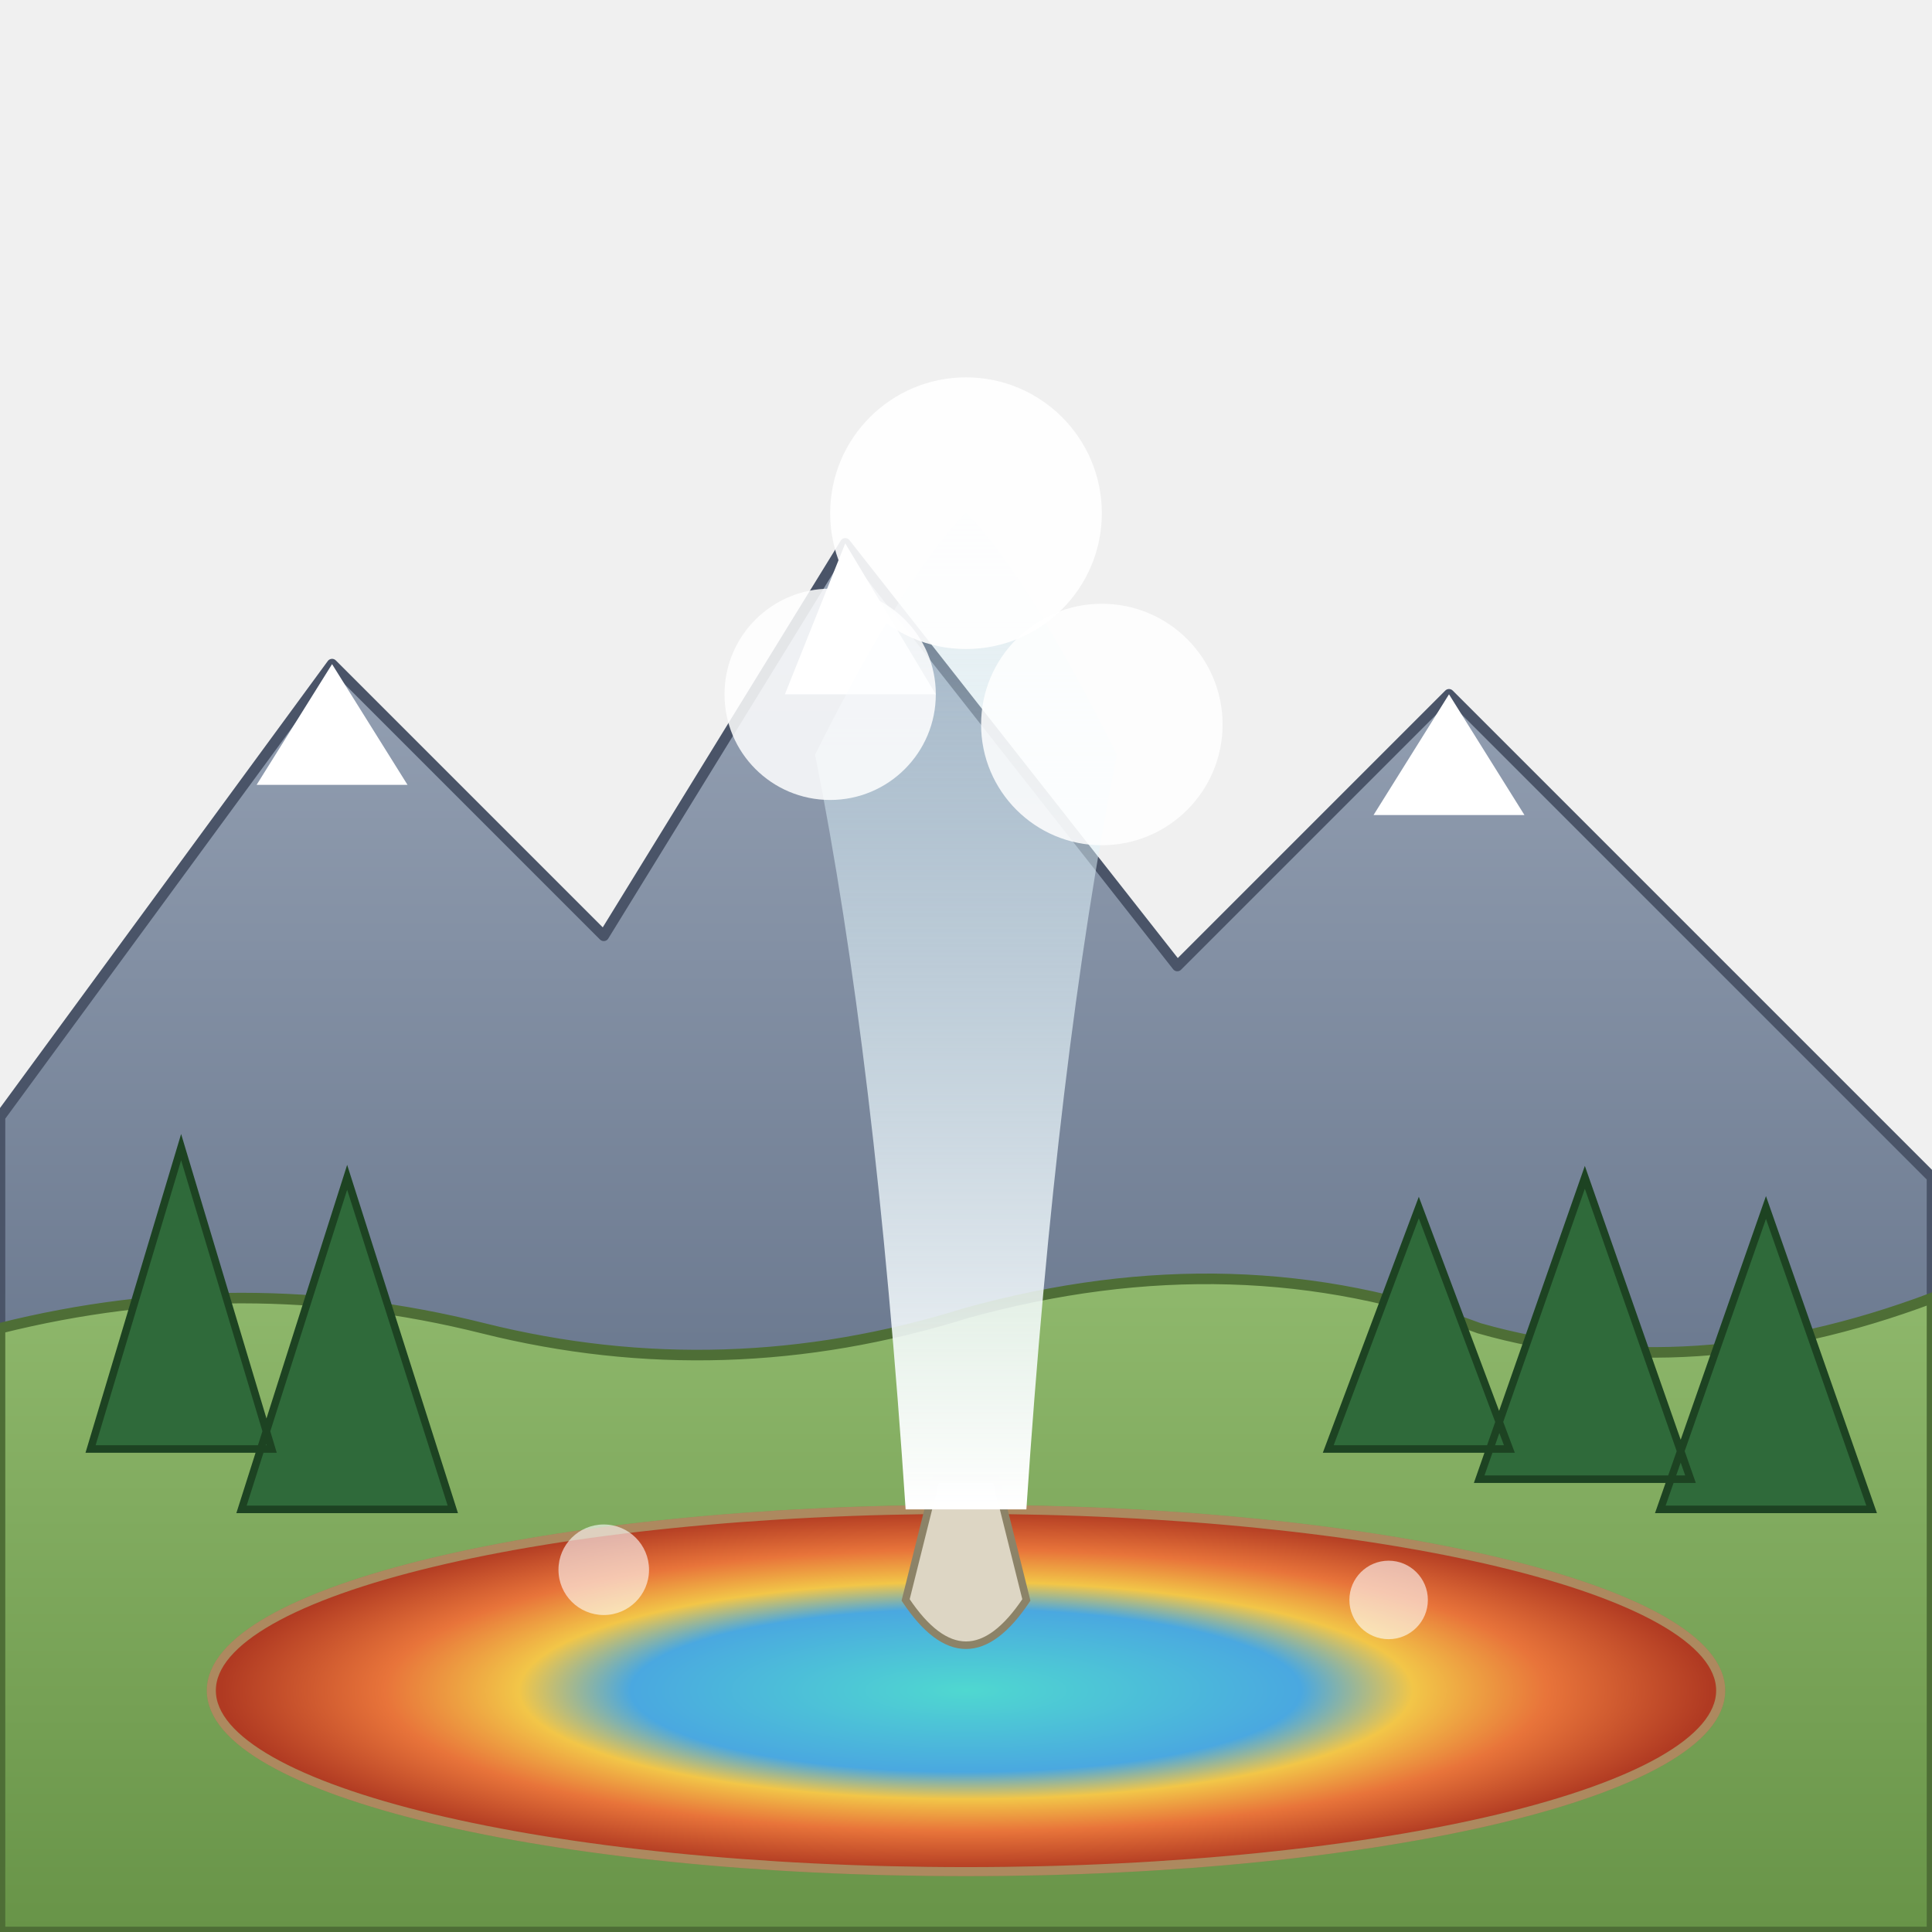
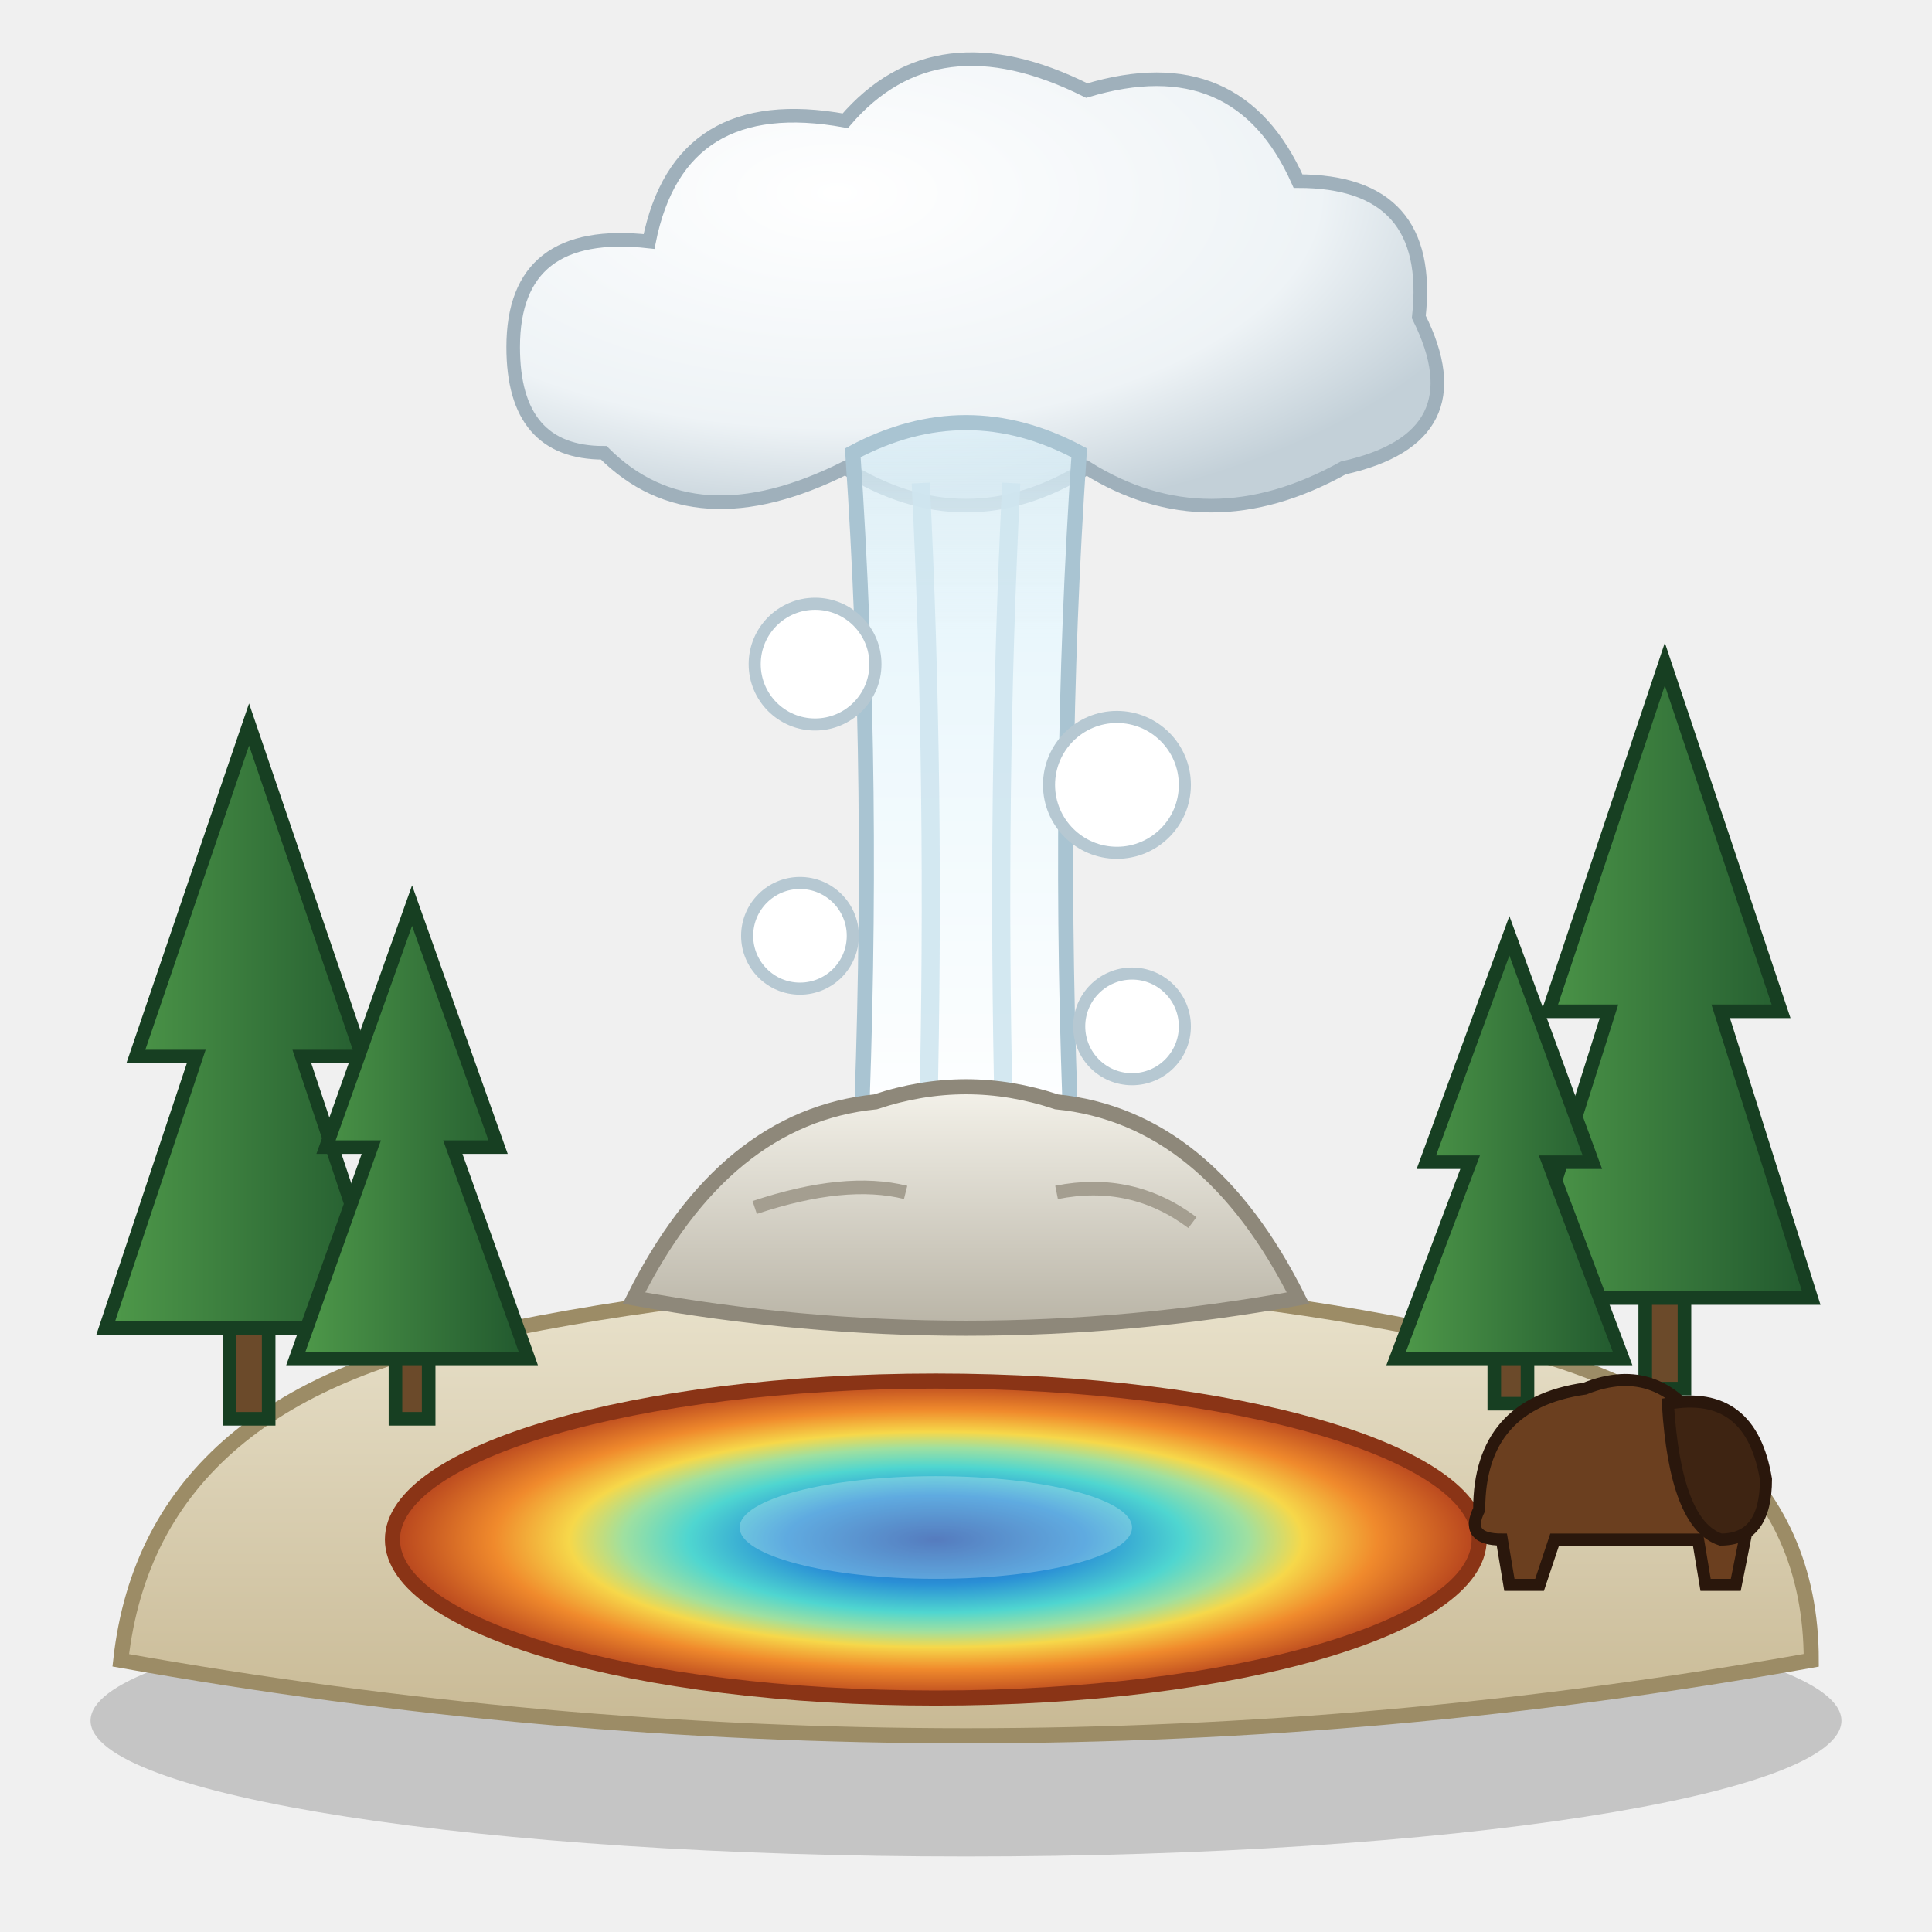
<svg xmlns="http://www.w3.org/2000/svg" viewBox="0 0 128 128">
  <defs>
-     <radialGradient id="sp" cx="50%" cy="50%" r="50%">
-       <stop offset="0" stop-color="#4fd8d0" />
-       <stop offset=".45" stop-color="#4aa8e0" />
-       <stop offset=".6" stop-color="#f2c648" />
-       <stop offset=".78" stop-color="#e8743a" />
-       <stop offset="1" stop-color="#b03a22" />
+     <radialGradient id="ysnSpring" cx="50%" cy="50%" r="50%">
+       <stop offset="0" stop-color="#1c4fa8" />
+       <stop offset=".28" stop-color="#2a8fd6" />
+       <stop offset=".46" stop-color="#4fd6d0" />
+       <stop offset=".58" stop-color="#9fe0a0" />
+       <stop offset=".68" stop-color="#f6d84a" />
+       <stop offset=".82" stop-color="#f08a2c" />
+       <stop offset="1" stop-color="#b8461e" />
    </radialGradient>
-     <linearGradient id="pl" x1="0" y1="1" x2="0" y2="0">
+     <linearGradient id="ysnMound" x1="0" y1="0" x2="0" y2="1">
+       <stop offset="0" stop-color="#f4f2ea" />
+       <stop offset="1" stop-color="#b9b4a6" />
+     </linearGradient>
+     <linearGradient id="ysnGround" x1="0" y1="0" x2="0" y2="1">
+       <stop offset="0" stop-color="#e9e2cc" />
+       <stop offset="1" stop-color="#c8b994" />
+     </linearGradient>
+     <linearGradient id="ysnJet" x1="0" y1="1" x2="0" y2="0">
      <stop offset="0" stop-color="#ffffff" />
-       <stop offset="1" stop-color="#cfeefa" stop-opacity=".25" />
+       <stop offset=".7" stop-color="#eaf7fc" />
+       <stop offset="1" stop-color="#d6eef8" stop-opacity=".6" />
    </linearGradient>
-     <linearGradient id="ysMountain" x1="0" y1="0" x2="0" y2="1">
-       <stop offset="0" stop-color="#9aa6b8" />
-       <stop offset="1" stop-color="#6c7a90" />
-     </linearGradient>
-     <linearGradient id="ysGround" x1="0" y1="0" x2="0" y2="1">
-       <stop offset="0" stop-color="#8fb86c" />
-       <stop offset="1" stop-color="#689448" />
+     <radialGradient id="ysnSteam" cx="35%" cy="30%" r="75%">
+       <stop offset="0" stop-color="#ffffff" />
+       <stop offset=".7" stop-color="#eef3f6" />
+       <stop offset="1" stop-color="#c3d0d8" />
+     </radialGradient>
+     <linearGradient id="ysnPine" x1="0" y1="0" x2="1" y2="0">
+       <stop offset="0" stop-color="#4f9a4a" />
+       <stop offset="1" stop-color="#21582e" />
    </linearGradient>
  </defs>
-   <path d="M0 74 L22 44 L40 62 L56 36 L78 64 L96 46 L128 78 V90 H0Z" fill="url(#ysMountain)" stroke="#4a5468" stroke-width="0.7" stroke-linejoin="round" />
-   <path d="M56 36 L62 46 L52 46Z M22 44 L27 52 L17 52Z M96 46 L101 54 L91 54Z" fill="#fff" />
-   <path d="M0 88 Q16 84 32 88 Q48 92 64 87 Q82 82 98 88 Q112 92 128 86 V128 H0Z" fill="url(#ysGround)" stroke="#4e6e36" stroke-width="0.7" />
-   <g fill="#2f6a3a" stroke="#1d4322" stroke-width="0.5">
-     <path d="M6 96 L12 76 L18 96Z M16 100 L23 78 L30 100Z M98 98 L105 78 L112 98Z M110 100 L117 80 L124 100Z M88 96 L94 80 L100 96Z" />
+   <ellipse cx="64" cy="114" rx="58" ry="9" fill="#000" opacity=".18" />
+   <path d="M8 110 Q10 92 34 88 Q64 82 94 88 Q120 92 120 110 Q64 120 8 110 Z" fill="url(#ysnGround)" stroke="#9c8c66" stroke-width="1" />
+   <g stroke="#173f22" stroke-width=".9" fill="url(#ysnPine)">
+     <rect x="15.2" y="86" width="2.6" height="8" fill="#6b4a2a" />
+     <path d="M16.5 48 L24 70 L20 70 L26 88 L7 88 L13 70 L9 70 Z" />
+     <rect x="26.2" y="88" width="2.2" height="6" fill="#6b4a2a" />
+     <path d="M27.3 60 L33 76 L30 76 L35 90 L19.6 90 L24.6 76 L21.6 76 Z" />
+     <rect x="109" y="84" width="2.6" height="8" fill="#6b4a2a" />
+     <path d="M110.3 44 L118 67 L114 67 L120 86 L100.6 86 L106.6 67 L102.6 67 Z" />
+     <rect x="99" y="87" width="2.2" height="6" fill="#6b4a2a" />
+     <path d="M100 62 L105.5 77 L102.6 77 L107.5 90 L92.5 90 L97.4 77 L94.5 77 Z" />
  </g>
-   <ellipse cx="64" cy="112" rx="50" ry="12" fill="url(#sp)" stroke="#8a5a28" stroke-width="0.6" />
-   <ellipse cx="64" cy="112" rx="50" ry="12" fill="none" stroke="#fff8e0" stroke-width="0.6" opacity=".3" />
-   <path d="M60 106 Q64 112 68 106 L66 98 L62 98Z" fill="#ddd6c4" stroke="#8c8368" stroke-width="0.5" />
-   <g transform="translate(64 100)">
-     <g>
-       <animateTransform attributeName="transform" type="scale" values="1 .1;1 1;1 1;1 .1" keyTimes="0;.25;.7;1" dur="5s" repeatCount="indefinite" />
-       <path d="M-4 0 Q-6 -30 -10 -50 Q-4 -62 0 -66 Q4 -62 10 -50 Q6 -30 4 0Z" fill="url(#pl)" />
-       <circle cx="-9" cy="-54" r="7" fill="#fff" opacity=".85" />
-       <circle cx="9" cy="-52" r="8" fill="#fff" opacity=".85" />
-       <circle cx="0" cy="-66" r="9" fill="#fff" opacity=".9" />
-     </g>
+   <g fill="url(#ysnSteam)" stroke="#9fb0bb" stroke-width=".9">
+     <path d="M40 30 Q34 30 34 23 Q34 15 43 16 Q45 6 56 8 Q62 1 72 6 Q82 3 86 12 Q95 12 94 21 Q98 29 89 31 Q80 36 72 31 Q64 36 56 31 Q46 36 40 30 Z">
+       <animateTransform attributeName="transform" type="translate" values="0 0;0 -1.5;0 0" dur="3s" repeatCount="indefinite" />
+     </path>
  </g>
-   <g fill="#fff" opacity=".6">
-     <circle cx="40" cy="104" r="3">
-       <animate attributeName="cy" values="106;96;106" dur="3s" repeatCount="indefinite" />
-       <animate attributeName="opacity" values=".6;0;.6" dur="3s" repeatCount="indefinite" />
-     </circle>
-     <circle cx="92" cy="106" r="2.6">
-       <animate attributeName="cy" values="108;98;108" dur="3.6s" repeatCount="indefinite" />
-       <animate attributeName="opacity" values=".6;0;.6" dur="3.6s" repeatCount="indefinite" />
-     </circle>
+   <path d="M57 76 Q58 52 56.5 30 Q64 26 71.5 30 Q70 52 71 76 Z" fill="url(#ysnJet)" stroke="#a9c4d2" stroke-width="1" />
+   <path d="M61.5 74 Q62 52 61 32 M66.5 74 Q66 52 67 32" stroke="#cfe6f0" stroke-width="1.2" fill="none" opacity=".9" />
+   <g fill="#ffffff" stroke="#b6c8d2" stroke-width=".8">
+     <circle cx="54" cy="44" r="4" />
+     <circle cx="74" cy="52" r="4.5" />
+     <circle cx="53" cy="62" r="3.5" />
+     <circle cx="75" cy="68" r="3.5" />
+   </g>
+   <path d="M42 86 Q48 74 58 73 Q64 71 70 73 Q80 74 86 86 Q64 90 42 86 Z" fill="url(#ysnMound)" stroke="#8e887a" stroke-width="1" />
+   <path d="M50 80 Q56 78 60 79 M70 79 Q75 78 79 81" stroke="#a49e90" stroke-width=".9" fill="none" />
+   <ellipse cx="62" cy="102" rx="36" ry="10.5" fill="url(#ysnSpring)" stroke="#8a3416" stroke-width="1" />
+   <ellipse cx="62" cy="101.2" rx="13" ry="3.4" fill="#ffffff" opacity=".25">
+     <animate attributeName="opacity" values=".15;.35;.15" dur="2.6s" repeatCount="indefinite" />
+   </ellipse>
+   <g transform="translate(96 96)" stroke="#2a170c" stroke-width=".8">
+     <path d="M2 4 Q2 -3 9 -4 Q14 -6 17 -1 Q20 0 20 4 L19 9 L17 9 L16.5 6 L7 6 L6 9 L4 9 L3.5 6 Q1 6 2 4 Z" fill="#6b3f1f" />
+     <path d="M14.5 -3 Q20 -4 21 2 Q21 6 18 6 Q15 5 14.5 -3 Z" fill="#3e2412" />
  </g>
</svg>
